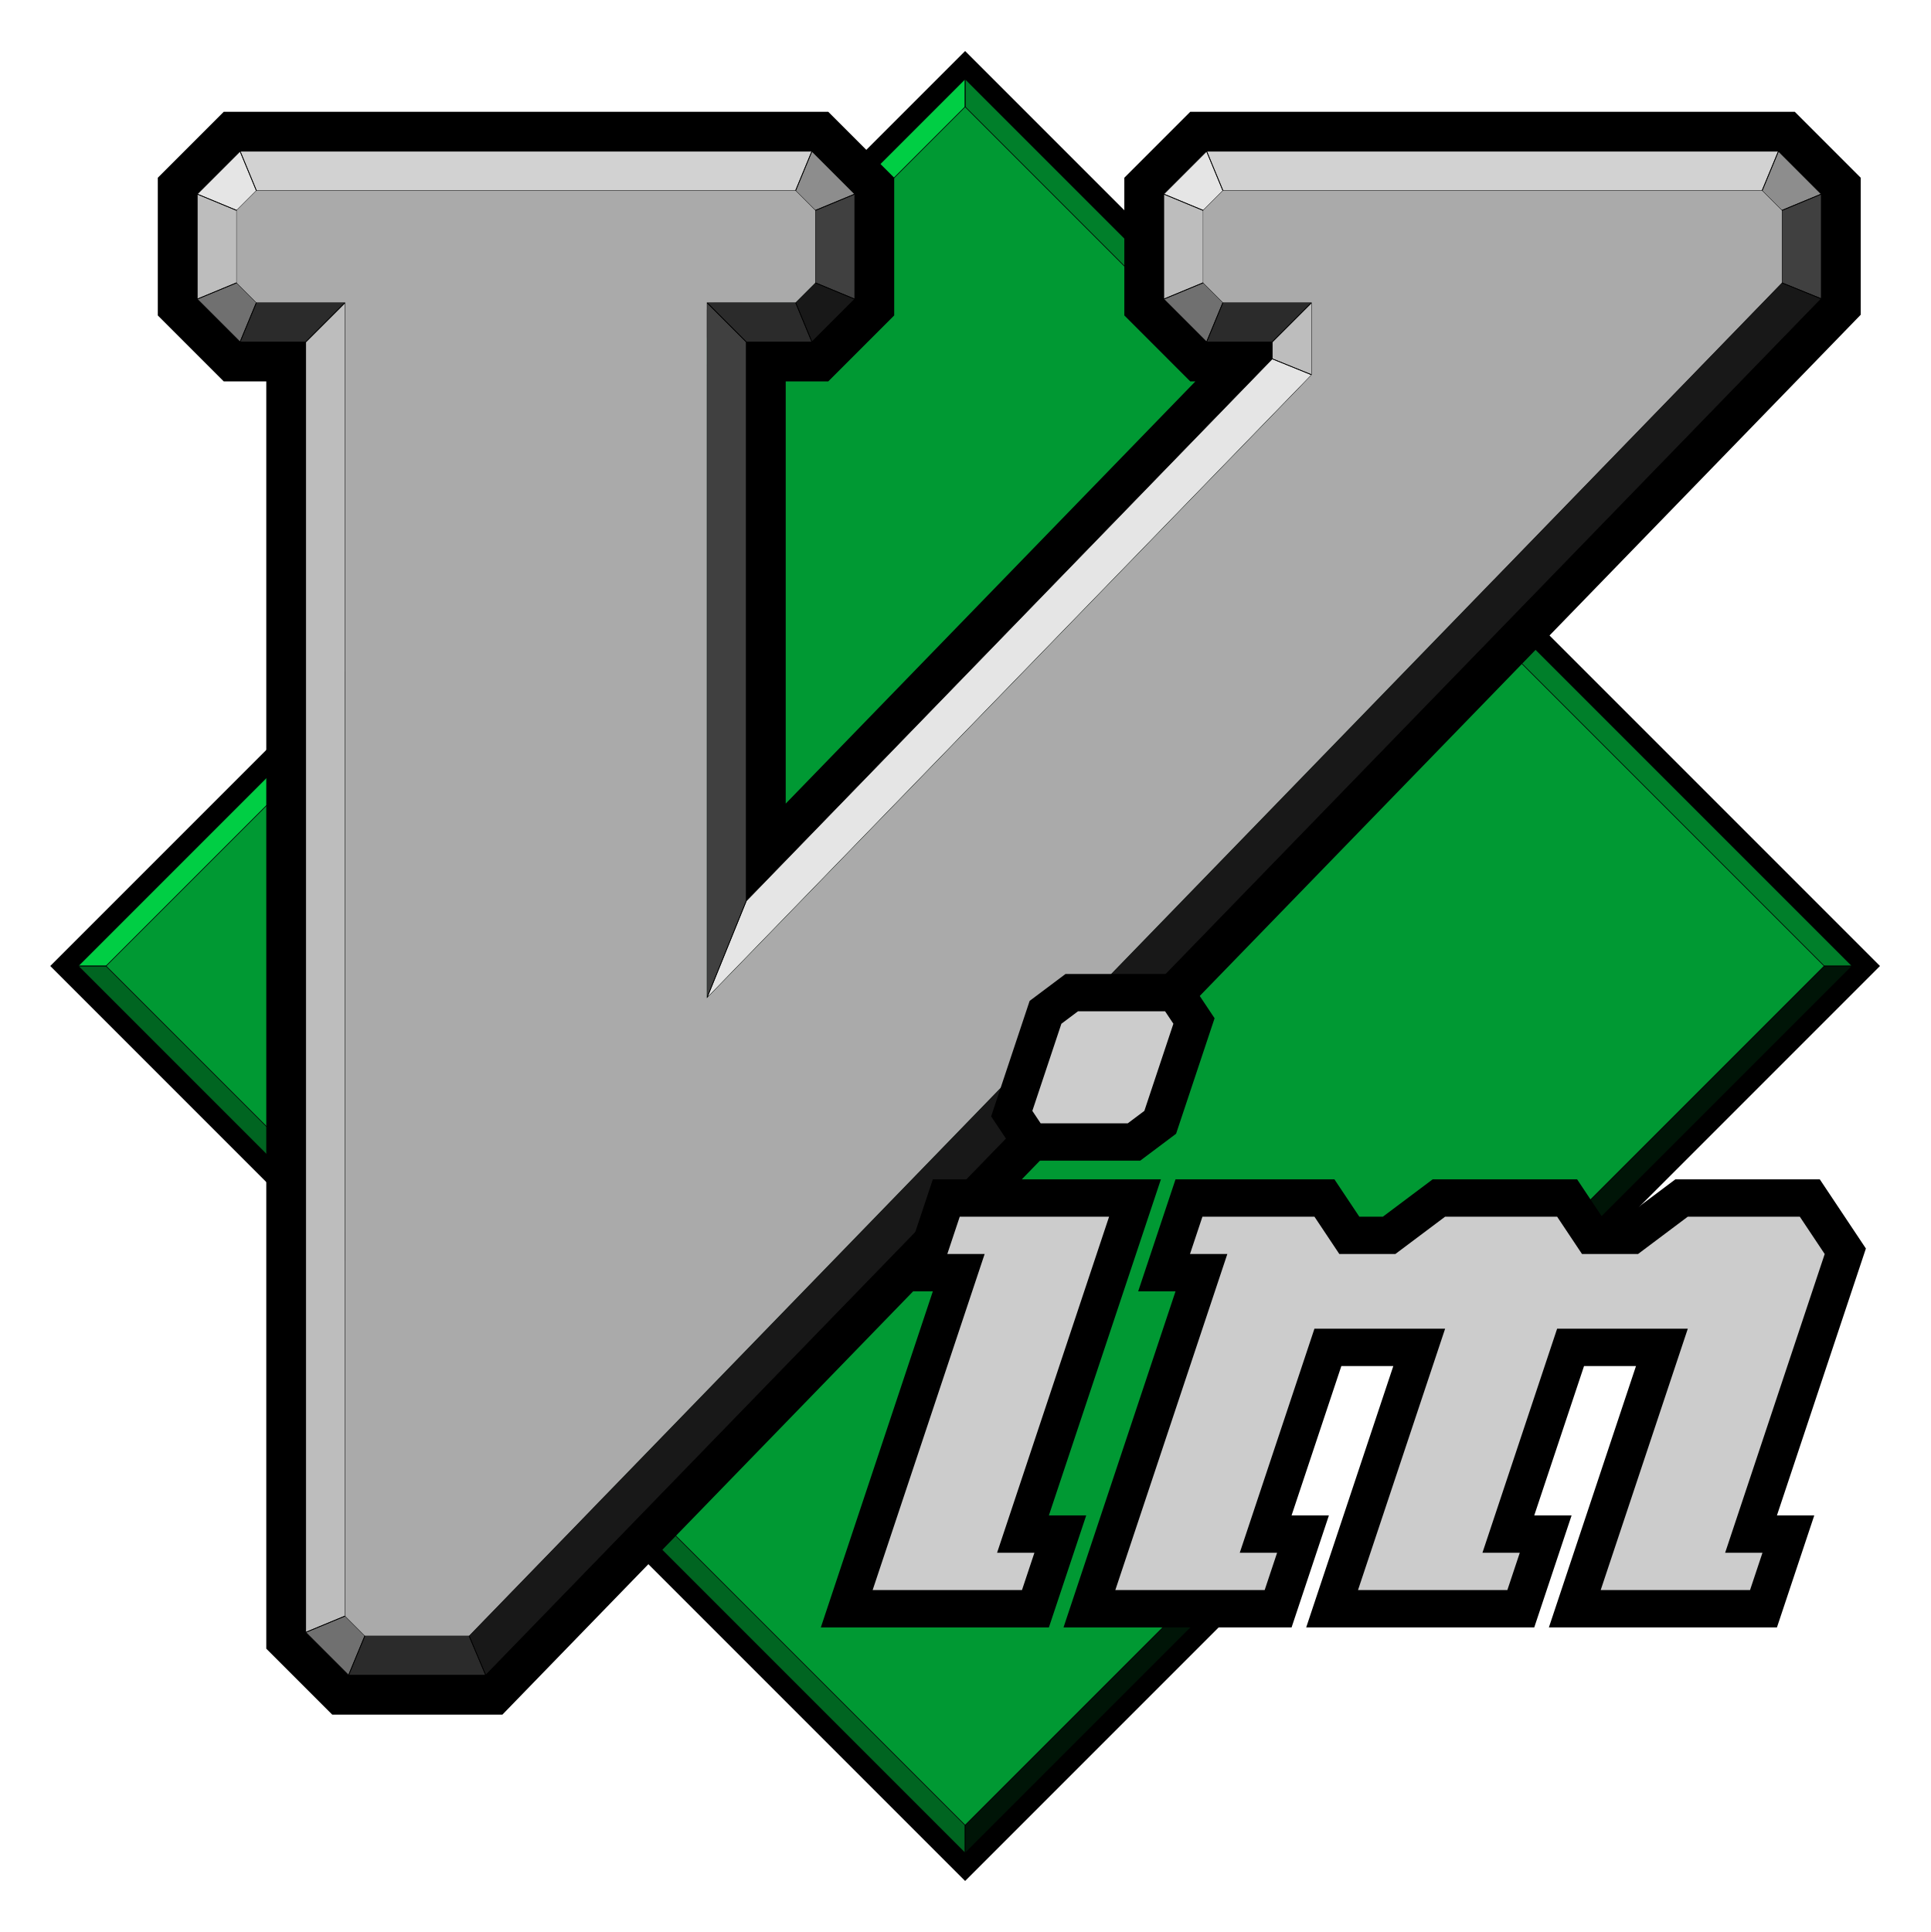
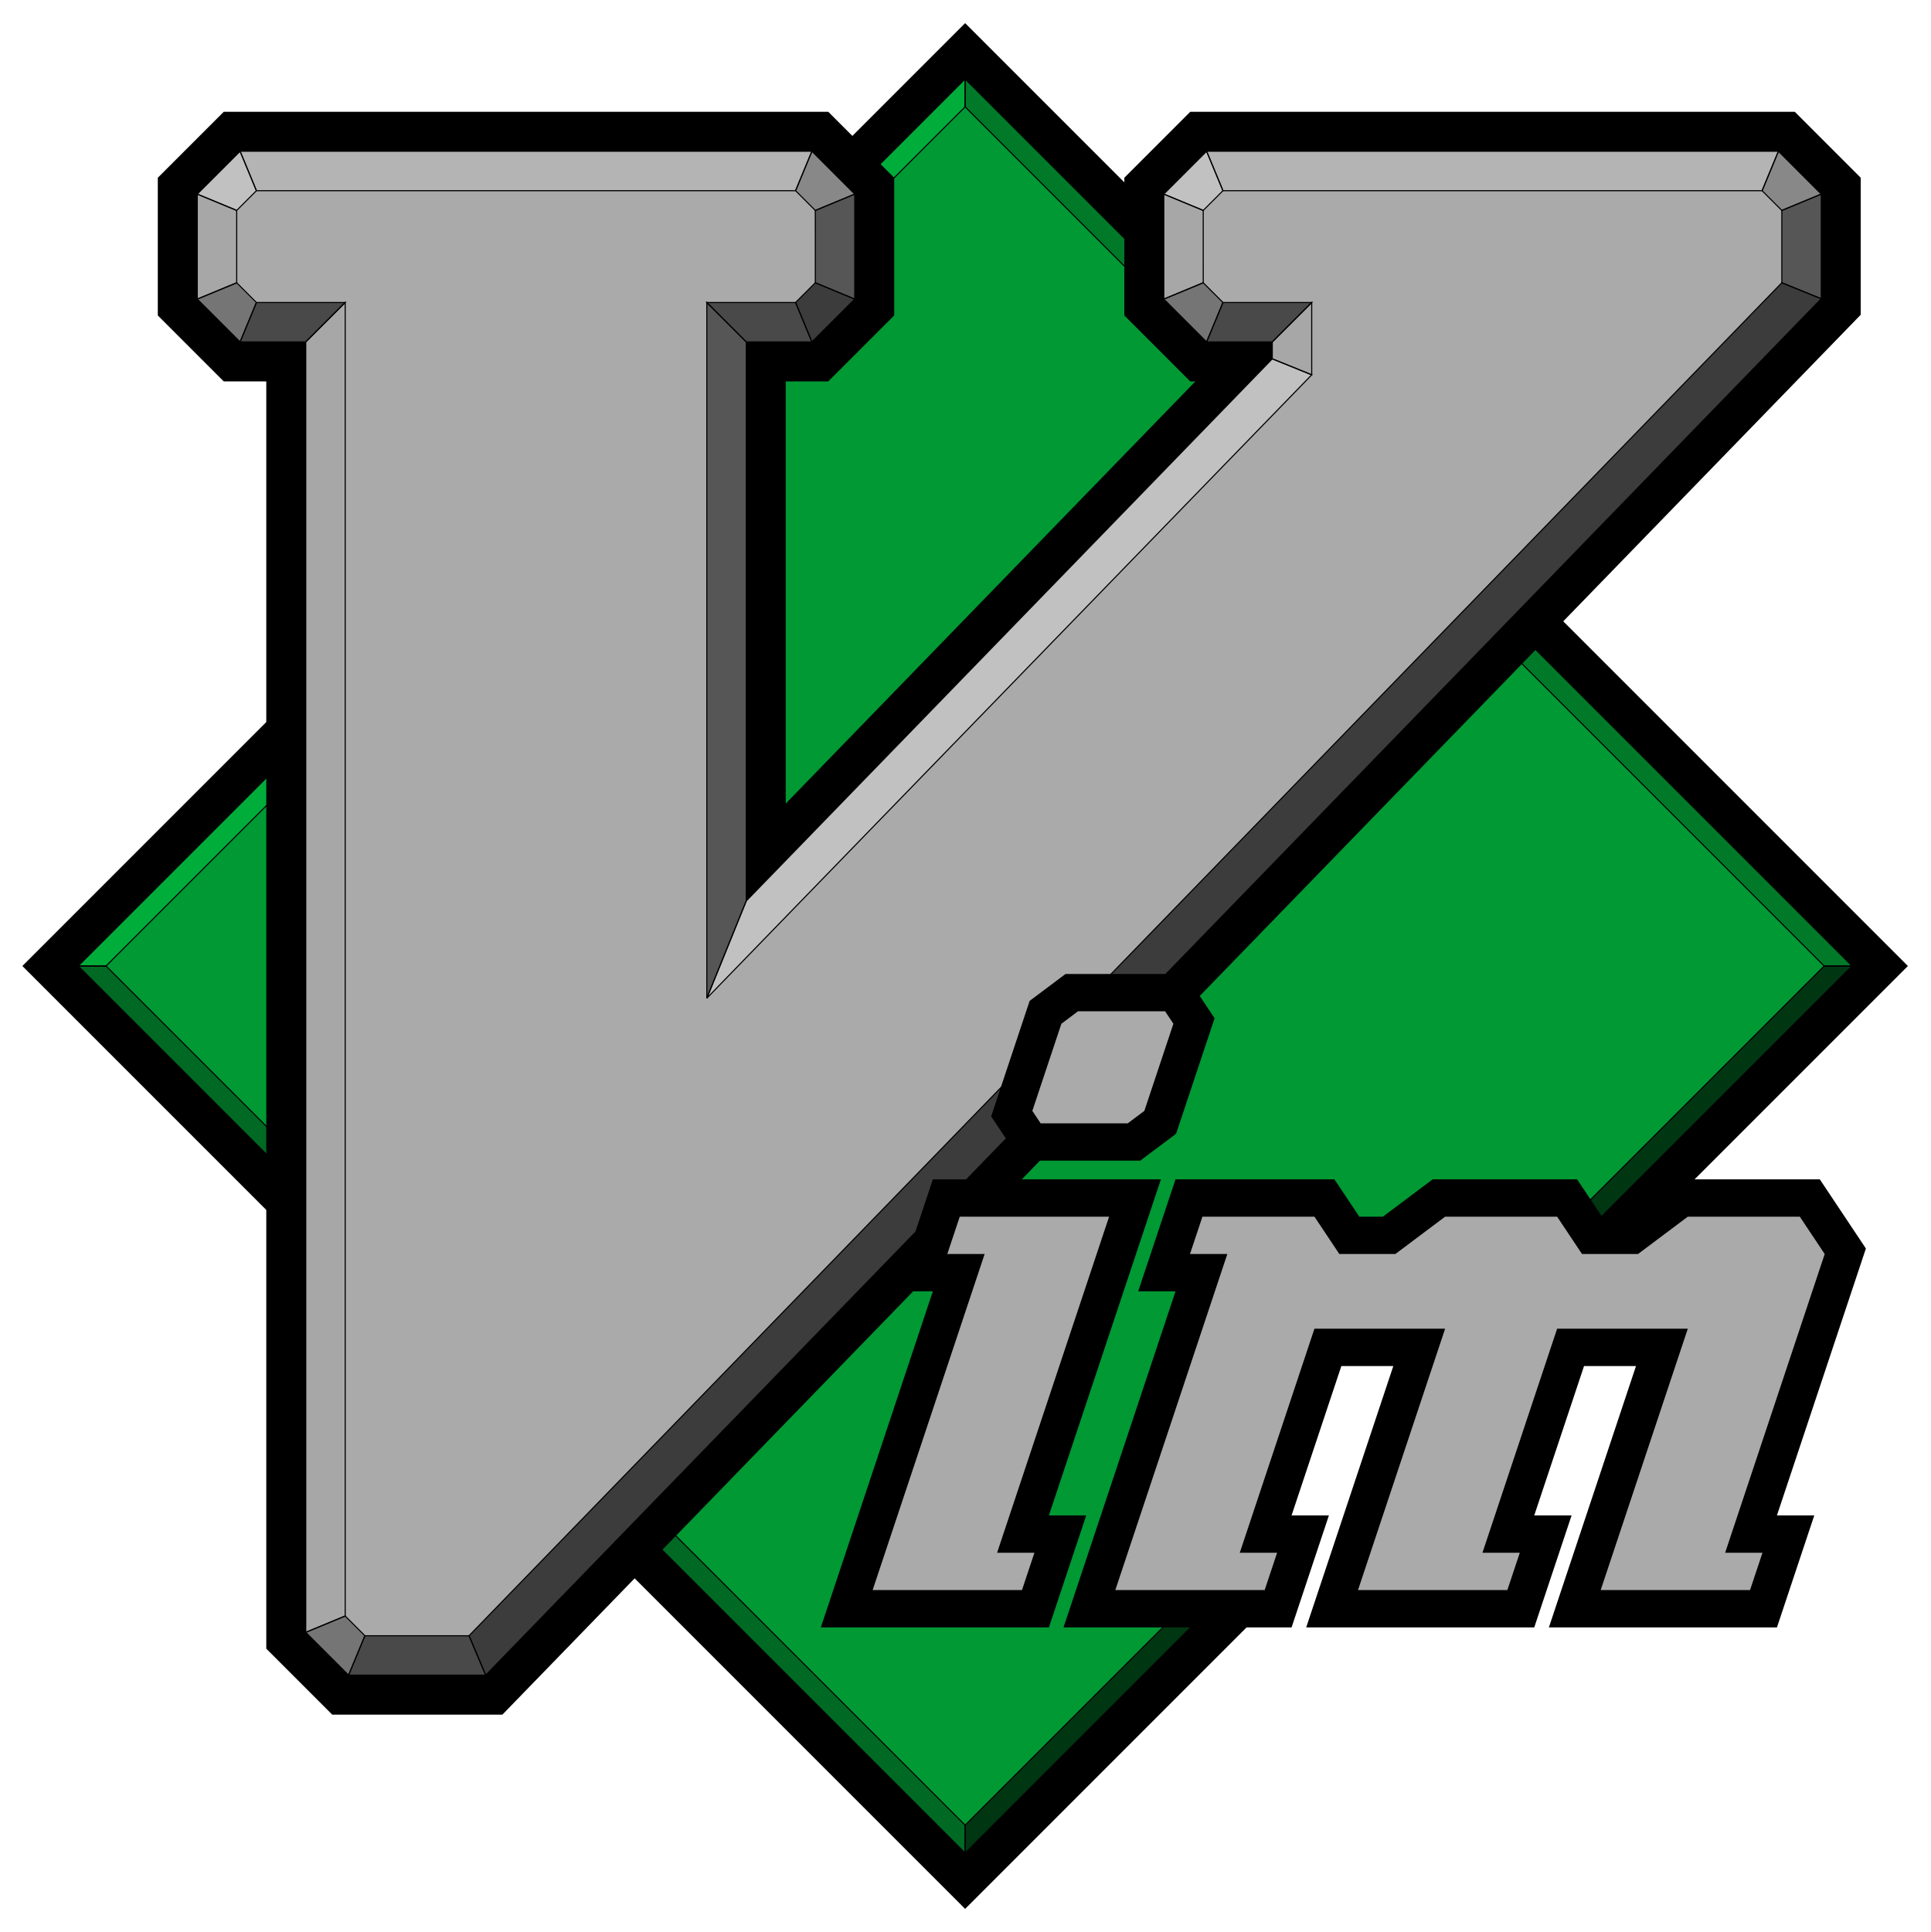
<svg xmlns="http://www.w3.org/2000/svg" width="293.575" height="293.806" viewBox="0 0 293.575 293.806" version="1.1" id="svg90">
  <defs id="defs94">
    <mask id="letter_m_mask_mask">
      <rect x="-500" y="-500" width="1000" height="1000" fill="white" />
      <path id="letter_m_mask" d="M 96.617,97.75 H 105.617 L 107.617,100.75 H 112.117 L 116.117,97.75 H 125.117 L 127.117,100.75 H 131.617 L 135.617,97.75 H 144.617 L 146.617,100.75 138.617,124.75 H 141.617 L 140.617,127.75 H 89.617 L 98.617,100.75 H 95.617 Z" transform="scale(1.892833)translate(-77.54908 -77.61016)" fill="black" />
    </mask>
  </defs>
  <path fill-rule="evenodd" fill="#000000" fill-opacity="1" d="M 286.999,145.374 145.229,6.488 6.342,148.183 145.229,287.144 286.999,145.374" id="path2" />
  <path fill="none" stroke-width="0.216" stroke-linecap="butt" stroke-linejoin="miter" stroke="#000000" stroke-opacity="1" stroke-miterlimit="2.613" d="M 286.999,145.374 145.229,6.488 6.342,148.183 145.229,287.144 Z M 286.999,145.374" id="path4" />
  <path fill-rule="evenodd" fill="#006b05" fill-opacity="1" d="M 272.815,145.374 H 281.311 L 145.229,281.456 V 272.96 L 272.815,145.374" id="path6" />
  <path fill="none" stroke-width="0.216" stroke-linecap="butt" stroke-linejoin="miter" stroke="#000000" stroke-opacity="1" stroke-miterlimit="2.613" d="M 272.815,145.374 H 281.311 L 145.229,281.456 V 272.96 Z M 272.815,145.374" id="path8" />
  <path fill-rule="evenodd" fill="#007d17" fill-opacity="1" d="M 12.03,148.183 H 20.526 L 145.229,272.96 V 281.456 L 12.03,148.183" id="path10" />
  <path fill="none" stroke-width="0.216" stroke-linecap="butt" stroke-linejoin="miter" stroke="#000000" stroke-opacity="1" stroke-miterlimit="2.613" d="M 12.03,148.183 H 20.526 L 145.229,272.96 V 281.456 Z M 12.03,148.183" id="path12" />
  <path fill-rule="evenodd" fill="#66ff99" fill-opacity="1" d="M 145.229,20.601 V 12.175 L 12.03,148.183 H 20.526 L 145.229,20.601" id="path14" />
  <path fill="none" stroke-width="0.216" stroke-linecap="butt" stroke-linejoin="miter" stroke="#000000" stroke-opacity="1" stroke-miterlimit="2.613" d="M 145.229,20.601 V 12.175 L 12.03,148.183 H 20.526 Z M 145.229,20.601" id="path16" />
  <path fill-rule="evenodd" fill="#45ff02" fill-opacity="1" d="M 145.229,12.175 V 20.601 L 272.815,145.374 H 281.311 L 145.229,12.175" id="path18" />
  <path fill="none" stroke-width="0.216" stroke-linecap="butt" stroke-linejoin="miter" stroke="#000000" stroke-opacity="1" stroke-miterlimit="2.613" d="M 145.229,12.175 V 20.601 L 272.815,145.374 H 281.311 Z M 145.229,12.175" id="path20" />
  <path fill-rule="evenodd" fill="#009933" fill-opacity="1" d="M 145.229,272.96 272.815,145.374 145.229,20.601 20.526,148.183 145.229,272.96" id="path22" />
  <path fill="none" stroke-width="0.216" stroke-linecap="butt" stroke-linejoin="miter" stroke="#000000" stroke-opacity="1" stroke-miterlimit="2.613" d="M 145.229,272.96 272.815,145.374 145.229,20.601 20.526,148.183 Z M 145.229,272.96" id="path24" />
  <path fill-rule="evenodd" fill="#000000" fill-opacity="1" d="M 171.725,48.968 180.221,57.535 121.616,117.007 V 57.535 H 127.303 L 135.799,48.968 V 26.359 L 127.303,17.792 H 32.838 L 24.342,26.359 V 48.968 L 32.838,57.535 H 39.463 V 250.281 L 49.831,258.777 H 79.135 L 282.245,48.968 V 26.359 L 273.749,17.792 H 181.159 L 171.725,26.359 V 48.968" id="path26" />
  <path fill="none" stroke-width="0.216" stroke-linecap="butt" stroke-linejoin="miter" stroke="#000000" stroke-opacity="1" stroke-miterlimit="2.613" d="M 171.725,48.968 180.221,57.535 121.616,117.007 V 57.535 H 127.303 L 135.799,48.968 V 26.359 L 127.303,17.792 H 32.838 L 24.342,26.359 V 48.968 L 32.838,57.535 H 39.463 V 250.281 L 49.831,258.777 H 79.135 L 282.245,48.968 V 26.359 L 273.749,17.792 H 181.159 L 171.725,26.359 Z M 171.725,48.968" id="path28" />
  <path fill-rule="evenodd" fill="#ffffff" fill-opacity="1" d="M 35.647,51.847 29.96,46.16 V 29.167 L 35.647,23.48 124.495,23.41 130.112,29.167 124.495,31.906 121.616,29.167 35.647,43.281 V 51.847" id="path30" />
  <path fill="none" stroke-width="0.216" stroke-linecap="butt" stroke-linejoin="miter" stroke="#000000" stroke-opacity="1" stroke-miterlimit="2.613" d="M 35.647,51.847 29.96,46.16 V 29.167 L 35.647,23.48 124.495,23.41 130.112,29.167 124.495,31.906 121.616,29.167 35.647,43.281 Z M 35.647,51.847" id="path32" />
  <path fill-rule="evenodd" fill="#ffffff" fill-opacity="1" d="M 52.639,253.089 46.014,247.402 V 51.777 L 52.639,46.16 V 253.089" id="path34" />
  <path fill="none" stroke-width="0.216" stroke-linecap="butt" stroke-linejoin="miter" stroke="#000000" stroke-opacity="1" stroke-miterlimit="2.613" d="M 52.639,253.089 46.014,247.402 V 51.777 L 52.639,46.16 Z M 52.639,253.089" id="path36" />
  <path fill-rule="evenodd" fill="#ffffff" fill-opacity="1" d="M 194.405,51.847 200.092,46.16 V 57.535 L 105.557,153.871 115.999,131.191 194.405,51.847" id="path38" />
  <path fill="none" stroke-width="0.216" stroke-linecap="butt" stroke-linejoin="miter" stroke="#000000" stroke-opacity="1" stroke-miterlimit="2.613" d="M 194.405,51.847 200.092,46.16 V 57.535 L 105.557,153.871 115.999,131.191 Z M 194.405,51.847" id="path40" />
  <path fill-rule="evenodd" fill="#7f7f7f" fill-opacity="1" d="M 54.581,43.351 52.639,46.16 46.014,51.847 H 35.647 V 40.472 L 54.581,43.351" id="path42" />
  <path fill="none" stroke-width="0.216" stroke-linecap="butt" stroke-linejoin="miter" stroke="#000000" stroke-opacity="1" stroke-miterlimit="2.613" d="M 54.581,43.351 52.639,46.16 46.014,51.847 H 35.647 V 40.472 Z M 54.581,43.351" id="path44" />
  <path fill-rule="evenodd" fill="#7f7f7f" fill-opacity="1" d="M 115.999,51.847 V 131.191 L 105.557,153.8 V 46.089 H 121.616 L 124.495,43.281 121.616,29.167 H 130.112 V 46.16 L 124.495,51.847 H 115.999" id="path46" />
  <path fill="none" stroke-width="0.216" stroke-linecap="butt" stroke-linejoin="miter" stroke="#000000" stroke-opacity="1" stroke-miterlimit="2.613" d="M 115.999,51.847 V 131.191 L 105.557,153.8 V 46.089 H 121.616 L 124.495,43.281 121.616,29.167 H 130.112 V 46.16 L 124.495,51.847 Z M 115.999,51.847" id="path48" />
  <path fill-rule="evenodd" fill="#ffffff" fill-opacity="1" d="M 183.03,51.847 177.413,46.16 V 29.167 L 183.967,23.48 H 270.006 L 276.631,29.167 267.127,37.664 183.03,43.281 V 51.847" id="path50" />
  <path fill="none" stroke-width="0.216" stroke-linecap="butt" stroke-linejoin="miter" stroke="#000000" stroke-opacity="1" stroke-miterlimit="2.613" d="M 183.03,51.847 177.413,46.16 V 29.167 L 183.967,23.48 H 270.006 L 276.631,29.167 267.127,37.664 183.03,43.281 Z M 183.03,51.847" id="path52" />
  <path fill-rule="evenodd" fill="#7f7f7f" fill-opacity="1" d="M 276.631,46.16 77.19,253.089 H 52.639 V 244.593 H 70.639 L 270.006,40.472 267.127,29.167 H 276.631 V 46.16" id="path54" />
  <path fill="none" stroke-width="0.216" stroke-linecap="butt" stroke-linejoin="miter" stroke="#000000" stroke-opacity="1" stroke-miterlimit="2.613" d="M 276.631,46.16 77.19,253.089 H 52.639 V 244.593 H 70.639 L 270.006,40.472 267.127,29.167 H 276.631 Z M 276.631,46.16" id="path56" />
  <path fill-rule="evenodd" fill="#7f7f7f" fill-opacity="1" d="M 201.967,43.351 200.022,46.16 194.405,51.847 H 183.03 V 40.472 L 201.967,43.351" id="path58" />
  <path fill="none" stroke-width="0.216" stroke-linecap="butt" stroke-linejoin="miter" stroke="#000000" stroke-opacity="1" stroke-miterlimit="2.613" d="M 201.967,43.351 200.022,46.16 194.405,51.847 H 183.03 V 40.472 Z M 201.967,43.351" id="path60" />
  <path fill-rule="evenodd" fill="#cccccc" fill-opacity="1" d="M 105.557,153.8 V 46.089 H 121.616 L 124.495,43.281 V 31.906 L 121.616,29.097 H 38.456 L 35.647,31.906 V 43.281 L 38.456,46.089 H 52.639 V 244.593 L 56.311,247.402 H 72.51 L 270.94,40.472 V 32.335 L 268.061,29.097 H 185.909 L 183.03,31.906 V 43.351 L 185.909,46.16 H 200.092 V 57.535 L 105.557,153.8" id="path62" />
  <path fill="none" stroke-width="0.216" stroke-linecap="butt" stroke-linejoin="miter" stroke="#000000" stroke-opacity="1" stroke-miterlimit="2.613" d="M 105.557,153.8 V 46.089 H 121.616 L 124.495,43.281 V 31.906 L 121.616,29.097 H 38.456 L 35.647,31.906 V 43.281 L 38.456,46.089 H 52.639 V 244.593 L 56.311,247.402 H 72.51 L 270.94,40.472 V 32.335 L 268.061,29.097 H 185.909 L 183.03,31.906 V 43.351 L 185.909,46.16 H 200.092 V 57.535 Z M 105.557,153.8" id="path64" />
  <path fill-rule="evenodd" fill="#000000" fill-opacity="1" d="M 157.112,153.945 163.733,148.257 H 180.725 L 185.479,153.945 179.792,170.937 173.237,176.624 H 156.245 L 151.42,170.937 157.112,153.945" id="path66" />
  <path fill="none" stroke-width="0.216" stroke-linecap="butt" stroke-linejoin="miter" stroke="#000000" stroke-opacity="1" stroke-miterlimit="2.613" d="M 157.112,153.945 163.733,148.257 H 180.725 L 185.479,153.945 179.792,170.937 173.237,176.624 H 156.245 L 151.42,170.937 Z M 157.112,153.945" id="path68" />
  <path fill-rule="evenodd" fill="#000000" fill-opacity="1" d="M 162.799,247.472 179.862,196.496 H 174.174 L 179.862,179.433 H 205.28 L 210.967,185.121 H 214.784 L 220.397,179.433 H 239.335 L 245.022,185.121 H 246.764 L 252.456,179.433 H 275.19 L 282.749,190.808 270.366,231.128 H 275.983 L 270.51,247.472 H 236.456 L 249.772,207.8 H 241.28 L 233.428,230.984 H 239.045 L 233.717,247.472 H 199.663 L 212.909,207.8 H 204.413 L 196.495,231.128 H 202.182 L 196.854,247.472 H 162.799" id="path70" />
  <path fill="none" stroke-width="0.216" stroke-linecap="butt" stroke-linejoin="miter" stroke="#000000" stroke-opacity="1" stroke-miterlimit="2.613" d="M 162.799,247.472 179.862,196.496 H 174.174 L 179.862,179.433 H 205.28 L 210.967,185.121 H 214.784 L 220.397,179.433 H 239.335 L 245.022,185.121 H 248.764 L 254.456,179.433 H 275.19 L 282.749,190.808 270.366,231.128 H 275.983 L 270.51,247.472 H 236.456 L 249.772,207.8 H 241.28 L 233.428,230.984 H 239.045 L 233.717,247.472 H 199.663 L 212.909,207.8 H 204.413 L 196.495,231.128 H 202.182 L 196.854,247.472 Z M 162.799,247.472" id="path72" />
  <path fill-rule="evenodd" fill="#cccccc" fill-opacity="1" d="M 272.596,185.121 276.991,191.382 263.022,236.167 H 268.639 L 266.764,241.785 H 244.085 L 257.335,202.113 H 237.463 L 226.159,236.167 H 231.772 L 229.901,241.785 H 207.221 L 220.471,202.113 H 200.596 L 189.295,236.167 H 194.983 L 193.038,241.785 H 170.358 L 187.42,190.808 H 181.733 L 183.604,185.121 H 204.413 L 210.1,190.808 H 215.717 L 221.405,185.121 H 238.397 L 244.085,190.808 H 249.772 L 255.463,185.121 H 272.596" id="path74" />
  <path fill="none" stroke-width="0.216" stroke-linecap="butt" stroke-linejoin="miter" stroke="#000000" stroke-opacity="1" stroke-miterlimit="2.613" d="M 272.596,185.121 276.991,191.382 263.022,236.167 H 268.639 L 266.764,241.785 H 244.085 L 257.335,202.113 H 237.463 L 226.159,236.167 H 231.772 L 229.901,241.785 H 207.221 L 220.471,202.113 H 200.596 L 189.295,236.167 H 194.983 L 193.038,241.785 H 170.358 L 187.42,190.808 H 181.733 L 183.604,185.121 H 204.413 L 210.1,190.808 H 215.717 L 221.405,185.121 H 238.397 L 244.085,190.808 H 249.772 L 255.463,185.121 Z M 272.596,185.121" id="path76" />
  <path fill-rule="evenodd" fill="#000000" fill-opacity="1" d="M 176.983,179.433 159.631,231.054 H 165.534 L 159.917,247.472 H 125.932 L 142.924,196.496 H 137.237 Z M 137.237,196.496 142.924,179.433 H 176.983" id="path78" />
  <path fill="none" stroke-width="0.216" stroke-linecap="butt" stroke-linejoin="miter" stroke="#000000" stroke-opacity="1" stroke-miterlimit="2.613" d="M 176.983,179.433 159.631,231.054 H 165.534 L 159.917,247.472 H 125.932 L 142.924,196.496 H 137.237 Z M 137.237,196.496 142.924,179.433 H 176.983 Z M 137.237,196.496" id="path80" />
  <path fill-rule="evenodd" fill="#cccccc" fill-opacity="1" d="M 156.174,241.785 158.045,236.167 H 152.358 L 169.42,185.121 H 145.807 L 143.862,190.808 H 150.487 L 133.495,241.785 H 156.174" id="path82" />
  <path fill="none" stroke-width="0.216" stroke-linecap="butt" stroke-linejoin="miter" stroke="#000000" stroke-opacity="1" stroke-miterlimit="2.613" d="M 156.174,241.785 158.045,236.167 H 152.358 L 169.42,185.121 H 145.807 L 143.862,190.808 H 150.487 L 133.495,241.785 Z M 156.174,241.785" id="path84" />
  <path fill-rule="evenodd" fill="#cccccc" fill-opacity="1" d="M 175.038,168.128 178.854,156.753 176.983,153.945 H 165.604 L 161.862,156.753 158.045,168.128 159.991,170.937 H 171.366 L 175.038,168.128" id="path86" />
  <path fill="none" stroke-width="0.216" stroke-linecap="butt" stroke-linejoin="miter" stroke="#000000" stroke-opacity="1" stroke-miterlimit="2.613" d="M 175.038,168.128 178.854,156.753 176.983,153.945 H 165.604 L 161.862,156.753 158.045,168.128 159.991,170.937 H 171.366 Z M 175.038,168.128" id="path88" />
  <path id="path493" d="M 145.121,3.352 130.762,18.395 127.119,15.264 31.974,15.289 21.728,25.825 22.106,50.076 32.231,60 36.937,59.951 36.915,113.383 3.301,148.291 37.109,182.457 37.226,251.952 50.005,261.346 80.244,261.251 97.694,243.264 145.121,290.469 185.687,249.89 196.109,249.753 203.502,230.212 199.53,230.137 206.228,210.305 211.024,210.327 196.109,249.753 233.014,249.938 240.421,228.693 236.514,228.629 242.769,210.187 247.108,210.163 233.014,249.938 272.058,249.949 279.405,228.813 H 273.702 L 285.199,190.547 276.631,177.016 258.691,177.038 290.229,145.266 240.13,95.85 284.622,50.217 284.421,25.243 274.817,15.42 180.883,15.341 170.076,25.156 170.112,27.543 Z" style="fill:none;stroke:#ffffff;stroke-width:4.724;stroke-dasharray:none;stroke-opacity:1" />
  <rect x="-500" y="-500" width="1000" height="1000" fill="white" />
  <g transform="translate(146.7875 146.9031)" mask="url(#letter_m_mask_mask)">
-     <path d="M 134.9,0 0,134.9 -134.9,0 0,-134.9 Z" fill="none" stroke="#000000" stroke-width="6" />
+     <path d="M 134.9,0 0,134.9 -134.9,0 0,-134.9 Z" fill="none" stroke="#000000" stroke-width="12" />
    <path d="M 130.657,0 0,130.657 -130.657,0 0,-130.657 Z" fill="#009933" />
-     <path d="M 130.657,0 0,130.657 V 134.9 L 134.9,0 Z" fill="#001507" />
-     <path d="M 0,130.657 -130.657,0 H -134.9 L 0,134.9 Z" fill="#006521" />
-     <path d="M -130.657,0 0,-130.657 V -134.9 L -134.9,0 Z" fill="#00ce44" />
-     <path d="M 0,-130.657 130.657,0 H 134.9 L 0,-134.9 Z" fill="#007f2a" />
-     <path d="M 130.657,0 0,130.657 V 134.9 L 134.9,0 Z" fill="none" stroke="#000000" stroke-width="0.1" />
-     <path d="M 0,130.657 -130.657,0 H -134.9 L 0,134.9 Z" fill="none" stroke="#000000" stroke-width="0.1" />
-     <path d="M -130.657,0 0,-130.657 V -134.9 L -134.9,0 Z" fill="none" stroke="#000000" stroke-width="0.1" />
-     <path d="M 0,-130.657 130.657,0 H 134.9 L 0,-134.9 Z" fill="none" stroke="#000000" stroke-width="0.1" />
+     <path d="M 130.657,0 0,130.657 V 134.9 L 134.9,0 Z" fill="#003612" />
+     <path d="M 0,130.657 -130.657,0 H -134.9 L 0,134.9 Z" fill="#006923" />
+     <path d="M -130.657,0 0,-130.657 V -134.9 L -134.9,0 Z" fill="#00ad3a" />
+     <path d="M 0,-130.657 130.657,0 H 134.9 L 0,-134.9 Z" fill="#007a29" />
+     <path d="M 130.657,0 0,130.657 V 134.9 L 134.9,0 Z" fill="none" stroke="#000000" stroke-width="0.167" />
+     <path d="M 0,130.657 -130.657,0 H -134.9 L 0,134.9 Z" fill="none" stroke="#000000" stroke-width="0.167" />
+     <path d="M -130.657,0 0,-130.657 V -134.9 L -134.9,0 Z" fill="none" stroke="#000000" stroke-width="0.167" />
+     <path d="M 0,-130.657 130.657,0 H 134.9 L 0,-134.9 Z" fill="none" stroke="#000000" stroke-width="0.167" />
  </g>
  <g id="letter_v">
    <path d="M 123.485,23 130,29.515 V 45.485 L 123.485,52 H 113.5 V 137.005 L 193.5,54.567 V 52 H 183.515 L 177,45.485 V 29.515 L 183.515,23 H 270.485 L 277,29.515 V 45.433 L 73.873,254.75 H 53.015 L 46.5,248.236 V 52 H 36.515 L 30,45.485 V 29.515 L 36.515,23 Z" fill="none" stroke="#000000" stroke-width="12" />
-     <path d="M 123.485,23 130,29.515 124,32 121,29 Z" fill="#8d8d8d" />
-     <path d="M 130,29.515 V 45.485 L 124,43 V 32 Z" fill="#404040" />
-     <path d="M 130,45.485 123.485,52 121,46 124,43 Z" fill="#181818" />
-     <path d="M 123.485,52 H 113.5 L 107.5,46 H 121 Z" fill="#2b2b2b" />
-     <path d="M 113.5,52 V 137.005 L 107.5,151.804 V 46 Z" fill="#404040" />
-     <path d="M 113.5,137.005 193.5,54.567 199.5,57 107.5,151.804 Z" fill="#e5e5e5" />
-     <path d="M 193.5,54.567 V 52 L 199.5,46 V 57 Z" fill="#bdbdbd" />
-     <path d="M 193.5,52 H 183.515 L 186,46 H 199.5 Z" fill="#2b2b2b" />
-     <path d="M 183.515,52 177,45.485 183,43 186,46 Z" fill="#707070" />
-     <path d="M 177,45.485 V 29.515 L 183,32 V 43 Z" fill="#bdbdbd" />
-     <path d="M 177,29.515 183.515,23 186,29 183,32 Z" fill="#e5e5e5" />
-     <path d="M 183.515,23 H 270.485 L 268,29 H 186 Z" fill="#d2d2d2" />
-     <path d="M 270.485,23 277,29.515 271,32 268,29 Z" fill="#8d8d8d" />
-     <path d="M 277,29.515 V 45.433 L 271,43 V 32 Z" fill="#404040" />
-     <path d="M 277,45.433 73.873,254.75 71.335,248.75 271,43 Z" fill="#181818" />
-     <path d="M 73.873,254.75 H 53.015 L 55.5,248.75 H 71.335 Z" fill="#2b2b2b" />
-     <path d="M 53.015,254.75 46.5,248.236 52.5,245.75 55.5,248.75 Z" fill="#707070" />
-     <path d="M 46.5,248.236 V 52 L 52.5,46 V 245.75 Z" fill="#bdbdbd" />
-     <path d="M 46.5,52 H 36.515 L 39,46 H 52.5 Z" fill="#2b2b2b" />
-     <path d="M 36.515,52 30,45.485 36,43 39,46 Z" fill="#707070" />
-     <path d="M 30,45.485 V 29.515 L 36,32 V 43 Z" fill="#bdbdbd" />
-     <path d="M 30,29.515 36.515,23 39,29 36,32 Z" fill="#e5e5e5" />
-     <path d="M 36.515,23 H 123.485 L 121,29 H 39 Z" fill="#d2d2d2" />
-     <path d="M 123.485,23 130,29.515 124,32 121,29 Z" fill="none" stroke="#000000" stroke-width="0.1" />
-     <path d="M 130,29.515 V 45.485 L 124,43 V 32 Z" fill="none" stroke="#000000" stroke-width="0.1" />
-     <path d="M 130,45.485 123.485,52 121,46 124,43 Z" fill="none" stroke="#000000" stroke-width="0.1" />
-     <path d="M 123.485,52 H 113.5 L 107.5,46 H 121 Z" fill="none" stroke="#000000" stroke-width="0.1" />
-     <path d="M 113.5,52 V 137.005 L 107.5,151.804 V 46 Z" fill="none" stroke="#000000" stroke-width="0.1" />
-     <path d="M 113.5,137.005 193.5,54.567 199.5,57 107.5,151.804 Z" fill="none" stroke="#000000" stroke-width="0.1" />
-     <path d="M 193.5,54.567 V 52 L 199.5,46 V 57 Z" fill="none" stroke="#000000" stroke-width="0.1" />
-     <path d="M 193.5,52 H 183.515 L 186,46 H 199.5 Z" fill="none" stroke="#000000" stroke-width="0.1" />
-     <path d="M 183.515,52 177,45.485 183,43 186,46 Z" fill="none" stroke="#000000" stroke-width="0.1" />
-     <path d="M 177,45.485 V 29.515 L 183,32 V 43 Z" fill="none" stroke="#000000" stroke-width="0.1" />
-     <path d="M 177,29.515 183.515,23 186,29 183,32 Z" fill="none" stroke="#000000" stroke-width="0.1" />
-     <path d="M 183.515,23 H 270.485 L 268,29 H 186 Z" fill="none" stroke="#000000" stroke-width="0.1" />
-     <path d="M 270.485,23 277,29.515 271,32 268,29 Z" fill="none" stroke="#000000" stroke-width="0.1" />
-     <path d="M 277,29.515 V 45.433 L 271,43 V 32 Z" fill="none" stroke="#000000" stroke-width="0.1" />
-     <path d="M 277,45.433 73.873,254.75 71.335,248.75 271,43 Z" fill="none" stroke="#000000" stroke-width="0.1" />
-     <path d="M 73.873,254.75 H 53.015 L 55.5,248.75 H 71.335 Z" fill="none" stroke="#000000" stroke-width="0.1" />
-     <path d="M 53.015,254.75 46.5,248.236 52.5,245.75 55.5,248.75 Z" fill="none" stroke="#000000" stroke-width="0.1" />
-     <path d="M 46.5,248.236 V 52 L 52.5,46 V 245.75 Z" fill="none" stroke="#000000" stroke-width="0.1" />
-     <path d="M 46.5,52 H 36.515 L 39,46 H 52.5 Z" fill="none" stroke="#000000" stroke-width="0.1" />
-     <path d="M 36.515,52 30,45.485 36,43 39,46 Z" fill="none" stroke="#000000" stroke-width="0.1" />
-     <path d="M 30,45.485 V 29.515 L 36,32 V 43 Z" fill="none" stroke="#000000" stroke-width="0.1" />
-     <path d="M 30,29.515 36.515,23 39,29 36,32 Z" fill="none" stroke="#000000" stroke-width="0.1" />
-     <path d="M 36.515,23 H 123.485 L 121,29 H 39 Z" fill="none" stroke="#000000" stroke-width="0.1" />
    <path d="M 121,29 124,32 V 43 L 121,46 H 107.5 V 151.804 L 199.5,57 V 46 H 186 L 183,43 V 32 L 186,29 H 268 L 271,32 V 43 L 71.335,248.75 H 55.5 L 52.5,245.75 V 46 H 39 L 36,43 V 32 L 39,29 Z" fill="#aaaaaa" />
+     <path d="M 123.485,23 130,29.515 124,32 121,29 Z" fill="#888888" />
+     <path d="M 130,29.515 V 45.485 L 124,43 V 32 Z" fill="#565656" />
+     <path d="M 130,45.485 123.485,52 121,46 124,43 Z" fill="#3c3c3c" />
+     <path d="M 123.485,52 H 113.5 L 107.5,46 H 121 Z" fill="#494949" />
+     <path d="M 113.5,52 V 137.005 L 107.5,151.804 V 46 Z" fill="#565656" />
+     <path d="M 113.5,137.005 193.5,54.567 199.5,57 107.5,151.804 Z" fill="#c1c1c1" />
+     <path d="M 193.5,54.567 V 52 L 199.5,46 V 57 Z" fill="#a7a7a7" />
+     <path d="M 193.5,52 H 183.515 L 186,46 H 199.5 Z" fill="#494949" />
+     <path d="M 183.515,52 177,45.485 183,43 186,46 Z" fill="#757575" />
+     <path d="M 177,45.485 V 29.515 L 183,32 V 43 Z" fill="#a7a7a7" />
+     <path d="M 177,29.515 183.515,23 186,29 183,32 Z" fill="#c1c1c1" />
+     <path d="M 183.515,23 H 270.485 L 268,29 H 186 Z" fill="#b4b4b4" />
+     <path d="M 270.485,23 277,29.515 271,32 268,29 Z" fill="#888888" />
+     <path d="M 277,29.515 V 45.433 L 271,43 V 32 Z" fill="#565656" />
+     <path d="M 277,45.433 73.873,254.75 71.335,248.75 271,43 Z" fill="#3c3c3c" />
+     <path d="M 73.873,254.75 H 53.015 L 55.5,248.75 H 71.335 Z" fill="#494949" />
+     <path d="M 53.015,254.75 46.5,248.236 52.5,245.75 55.5,248.75 Z" fill="#757575" />
+     <path d="M 46.5,248.236 V 52 L 52.5,46 V 245.75 Z" fill="#a7a7a7" />
+     <path d="M 46.5,52 H 36.515 L 39,46 H 52.5 Z" fill="#494949" />
+     <path d="M 36.515,52 30,45.485 36,43 39,46 Z" fill="#757575" />
+     <path d="M 30,45.485 V 29.515 L 36,32 V 43 Z" fill="#a7a7a7" />
+     <path d="M 30,29.515 36.515,23 39,29 36,32 Z" fill="#c1c1c1" />
+     <path d="M 36.515,23 H 123.485 L 121,29 H 39 Z" fill="#b4b4b4" />
+     <path d="M 123.485,23 130,29.515 124,32 121,29 Z" fill="none" stroke="#000000" stroke-width="0.167" />
+     <path d="M 130,29.515 V 45.485 L 124,43 V 32 Z" fill="none" stroke="#000000" stroke-width="0.167" />
+     <path d="M 130,45.485 123.485,52 121,46 124,43 Z" fill="none" stroke="#000000" stroke-width="0.167" />
+     <path d="M 123.485,52 H 113.5 L 107.5,46 H 121 Z" fill="none" stroke="#000000" stroke-width="0.167" />
+     <path d="M 113.5,52 V 137.005 L 107.5,151.804 V 46 Z" fill="none" stroke="#000000" stroke-width="0.167" />
+     <path d="M 113.5,137.005 193.5,54.567 199.5,57 107.5,151.804 Z" fill="none" stroke="#000000" stroke-width="0.167" />
+     <path d="M 193.5,54.567 V 52 L 199.5,46 V 57 Z" fill="none" stroke="#000000" stroke-width="0.167" />
+     <path d="M 193.5,52 H 183.515 L 186,46 H 199.5 Z" fill="none" stroke="#000000" stroke-width="0.167" />
+     <path d="M 183.515,52 177,45.485 183,43 186,46 Z" fill="none" stroke="#000000" stroke-width="0.167" />
+     <path d="M 177,45.485 V 29.515 L 183,32 V 43 Z" fill="none" stroke="#000000" stroke-width="0.167" />
+     <path d="M 177,29.515 183.515,23 186,29 183,32 Z" fill="none" stroke="#000000" stroke-width="0.167" />
+     <path d="M 183.515,23 H 270.485 L 268,29 H 186 Z" fill="none" stroke="#000000" stroke-width="0.167" />
+     <path d="M 270.485,23 277,29.515 271,32 268,29 Z" fill="none" stroke="#000000" stroke-width="0.167" />
+     <path d="M 277,29.515 V 45.433 L 271,43 V 32 Z" fill="none" stroke="#000000" stroke-width="0.167" />
+     <path d="M 277,45.433 73.873,254.75 71.335,248.75 271,43 Z" fill="none" stroke="#000000" stroke-width="0.167" />
+     <path d="M 73.873,254.75 H 53.015 L 55.5,248.75 H 71.335 Z" fill="none" stroke="#000000" stroke-width="0.167" />
+     <path d="M 53.015,254.75 46.5,248.236 52.5,245.75 55.5,248.75 Z" fill="none" stroke="#000000" stroke-width="0.167" />
+     <path d="M 46.5,248.236 V 52 L 52.5,46 V 245.75 Z" fill="none" stroke="#000000" stroke-width="0.167" />
+     <path d="M 46.5,52 H 36.515 L 39,46 H 52.5 Z" fill="none" stroke="#000000" stroke-width="0.167" />
+     <path d="M 36.515,52 30,45.485 36,43 39,46 Z" fill="none" stroke="#000000" stroke-width="0.167" />
+     <path d="M 30,45.485 V 29.515 L 36,32 V 43 Z" fill="none" stroke="#000000" stroke-width="0.167" />
+     <path d="M 30,29.515 36.515,23 39,29 36,32 Z" fill="none" stroke="#000000" stroke-width="0.167" />
+     <path d="M 36.515,23 H 123.485 L 121,29 H 39 Z" fill="none" stroke="#000000" stroke-width="0.167" />
  </g>
  <g id="letter_i" transform="scale(1.892833)">
    <path d="M 80.117,124.75 H 83.117 L 82.117,127.75 H 70.117 L 79.117,100.75 H 76.117 L 77.117,97.75 H 89.117 Z M 91.95,89.25 90.617,90.25 H 83.617 L 82.95,89.25 85.283,82.25 86.617,81.25 H 93.617 L 94.283,82.25 Z" stroke="#000000" stroke-width="6" />
-     <path d="M 80.117,124.75 H 83.117 L 82.117,127.75 H 70.117 L 79.117,100.75 H 76.117 L 77.117,97.75 H 89.117 Z M 91.95,89.25 90.617,90.25 H 83.617 L 82.95,89.25 85.283,82.25 86.617,81.25 H 93.617 L 94.283,82.25 Z" fill="#cccccc" />
+     <path d="M 80.117,124.75 H 83.117 L 82.117,127.75 H 70.117 L 79.117,100.75 H 76.117 L 77.117,97.75 H 89.117 Z M 91.95,89.25 90.617,90.25 H 83.617 L 82.95,89.25 85.283,82.25 86.617,81.25 H 93.617 L 94.283,82.25 Z" fill="#aaaaaa" />
  </g>
  <g id="letter_m" transform="scale(1.892833)">
    <path d="M 96.617,97.75 H 105.617 L 107.617,100.75 H 112.117 L 116.117,97.75 H 125.117 L 127.117,100.75 H 131.617 L 135.617,97.75 H 144.617 L 146.617,100.75 138.617,124.75 H 141.617 L 140.617,127.75 H 128.617 L 135.617,106.75 H 125.117 L 119.117,124.75 H 122.117 L 121.117,127.75 H 109.117 L 116.117,106.75 H 105.617 L 99.617,124.75 H 102.617 L 101.617,127.75 H 89.617 L 98.617,100.75 H 95.617 Z" stroke="#000000" stroke-width="6" />
-     <path d="M 96.617,97.75 H 105.617 L 107.617,100.75 H 112.117 L 116.117,97.75 H 125.117 L 127.117,100.75 H 131.617 L 135.617,97.75 H 144.617 L 146.617,100.75 138.617,124.75 H 141.617 L 140.617,127.75 H 128.617 L 135.617,106.75 H 125.117 L 119.117,124.75 H 122.117 L 121.117,127.75 H 109.117 L 116.117,106.75 H 105.617 L 99.617,124.75 H 102.617 L 101.617,127.75 H 89.617 L 98.617,100.75 H 95.617 Z" fill="#cccccc" />
+     <path d="M 96.617,97.75 H 105.617 L 107.617,100.75 H 112.117 L 116.117,97.75 H 125.117 L 127.117,100.75 H 131.617 L 135.617,97.75 H 144.617 L 146.617,100.75 138.617,124.75 H 141.617 L 140.617,127.75 H 128.617 L 135.617,106.75 H 125.117 L 119.117,124.75 H 122.117 L 121.117,127.75 H 109.117 L 116.117,106.75 H 105.617 L 99.617,124.75 H 102.617 L 101.617,127.75 H 89.617 L 98.617,100.75 H 95.617 Z" fill="#aaaaaa" />
  </g>
</svg>
